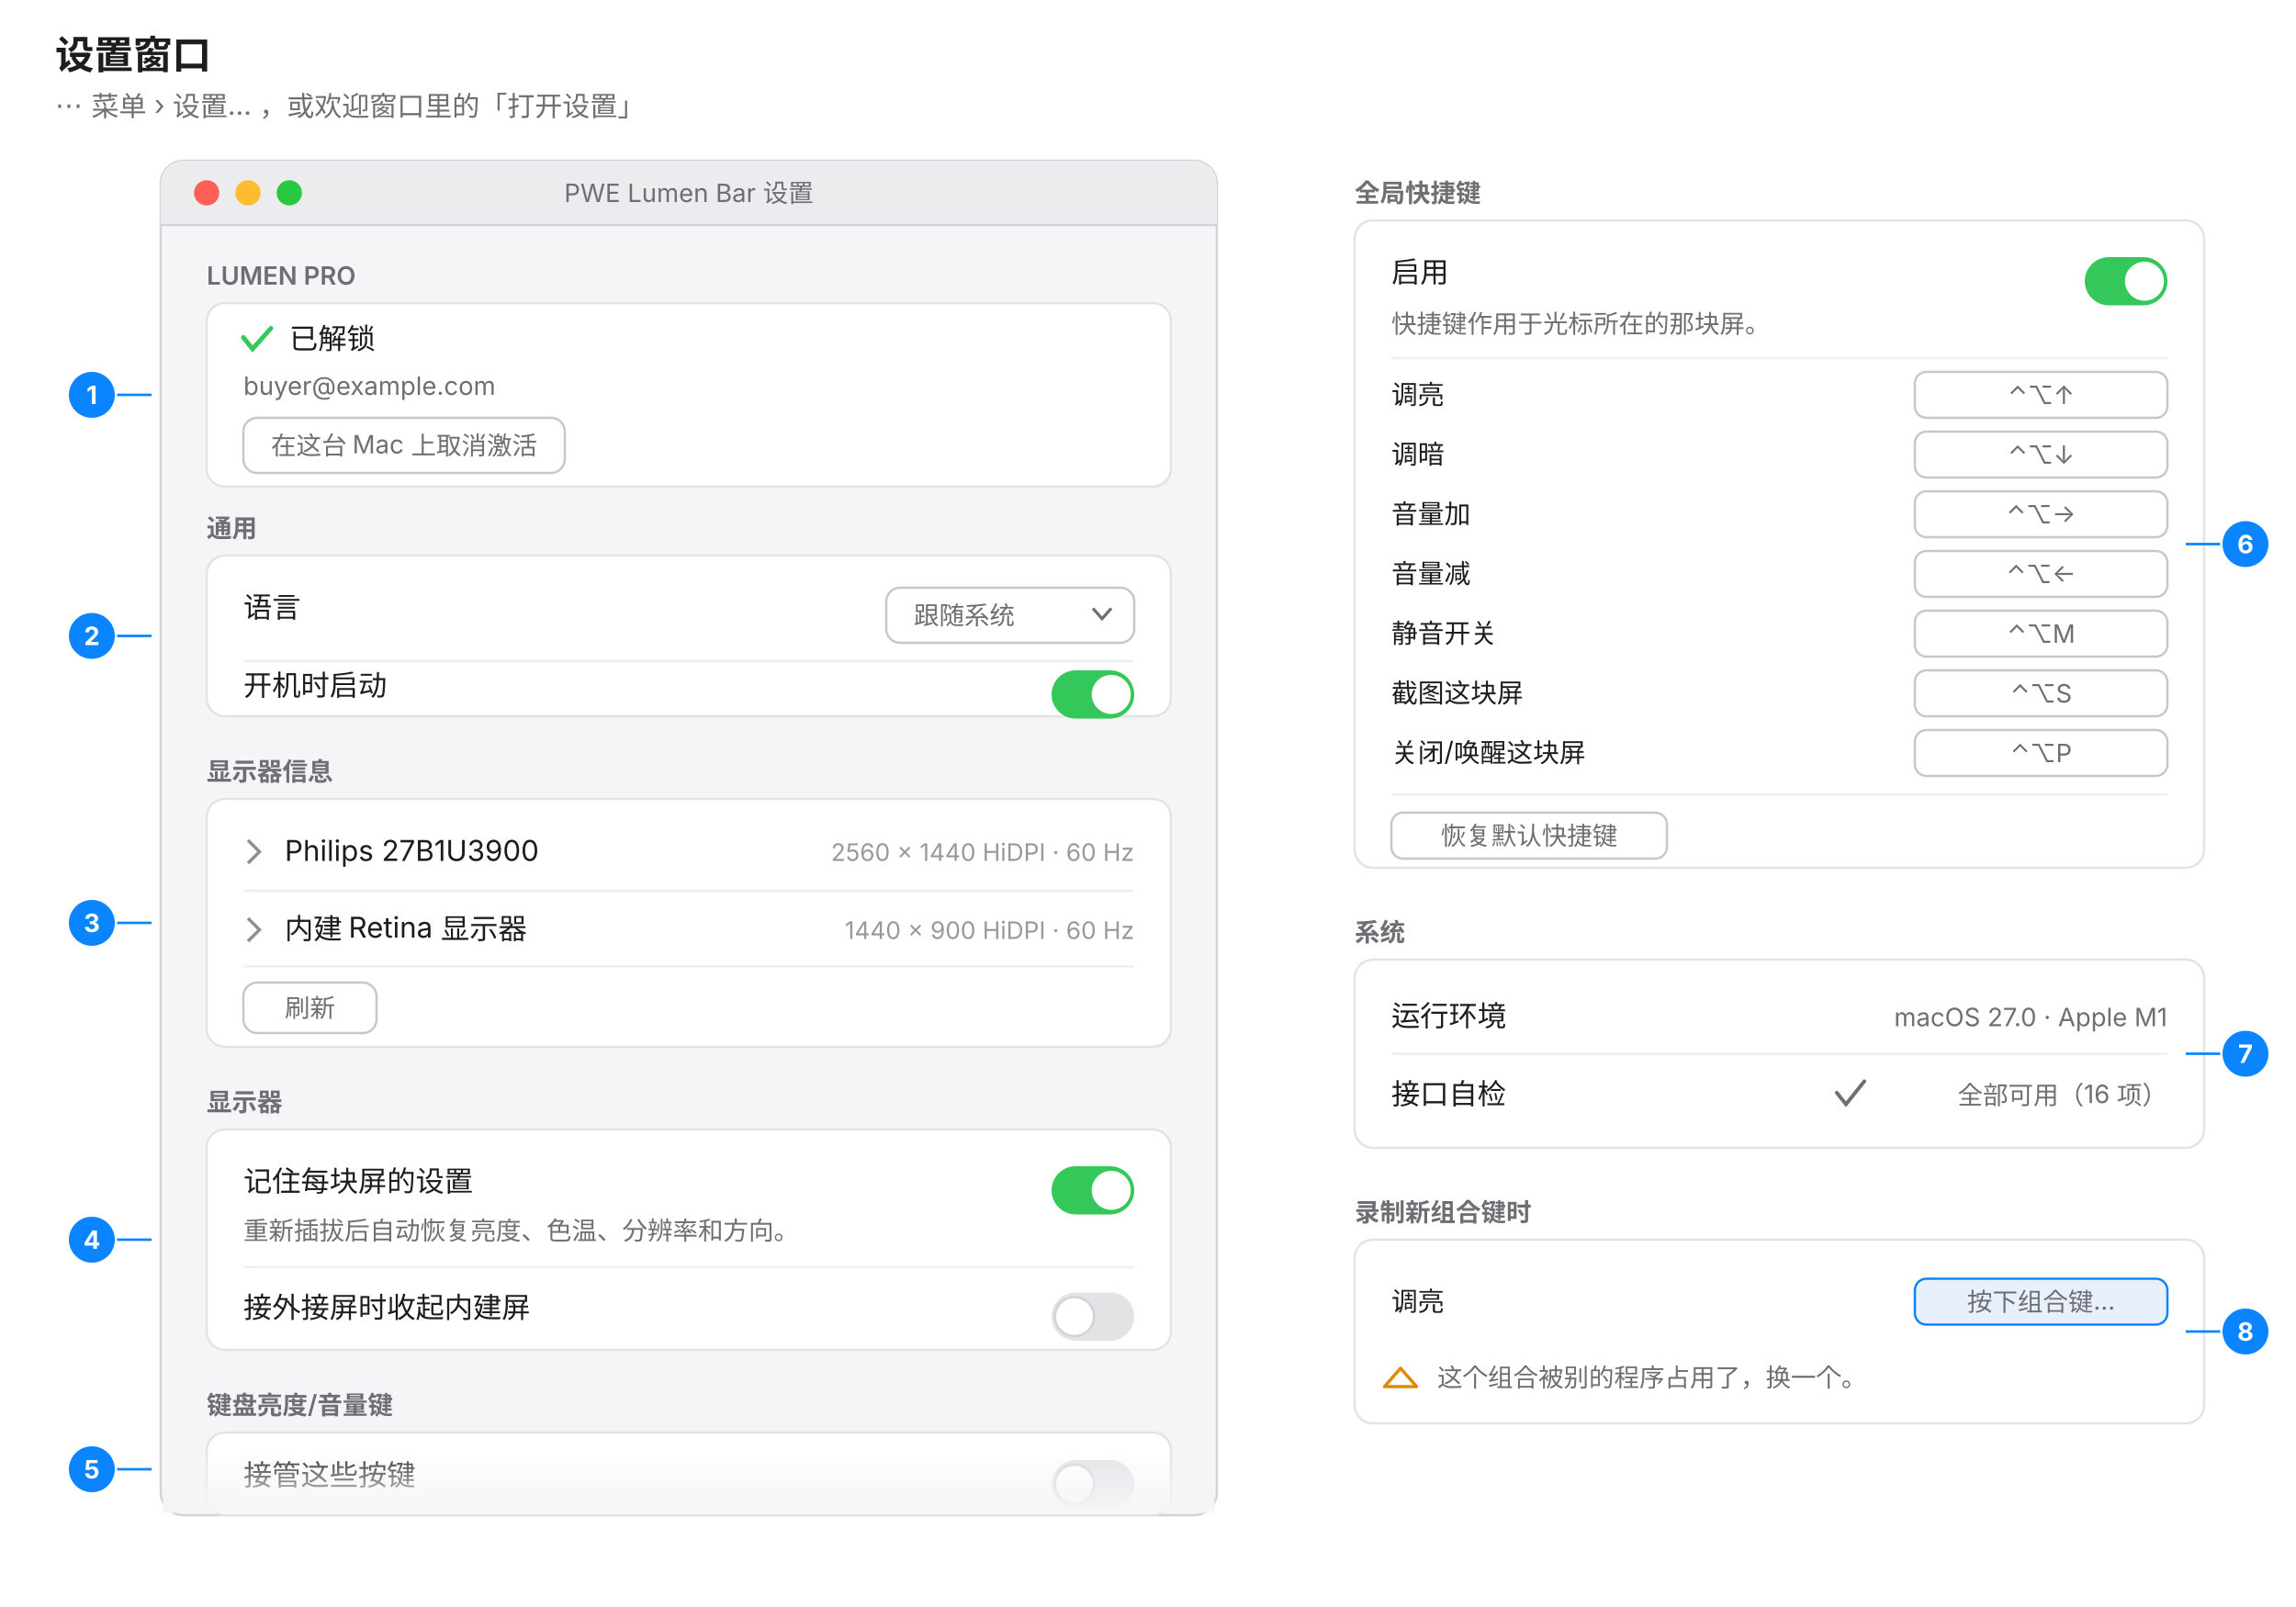
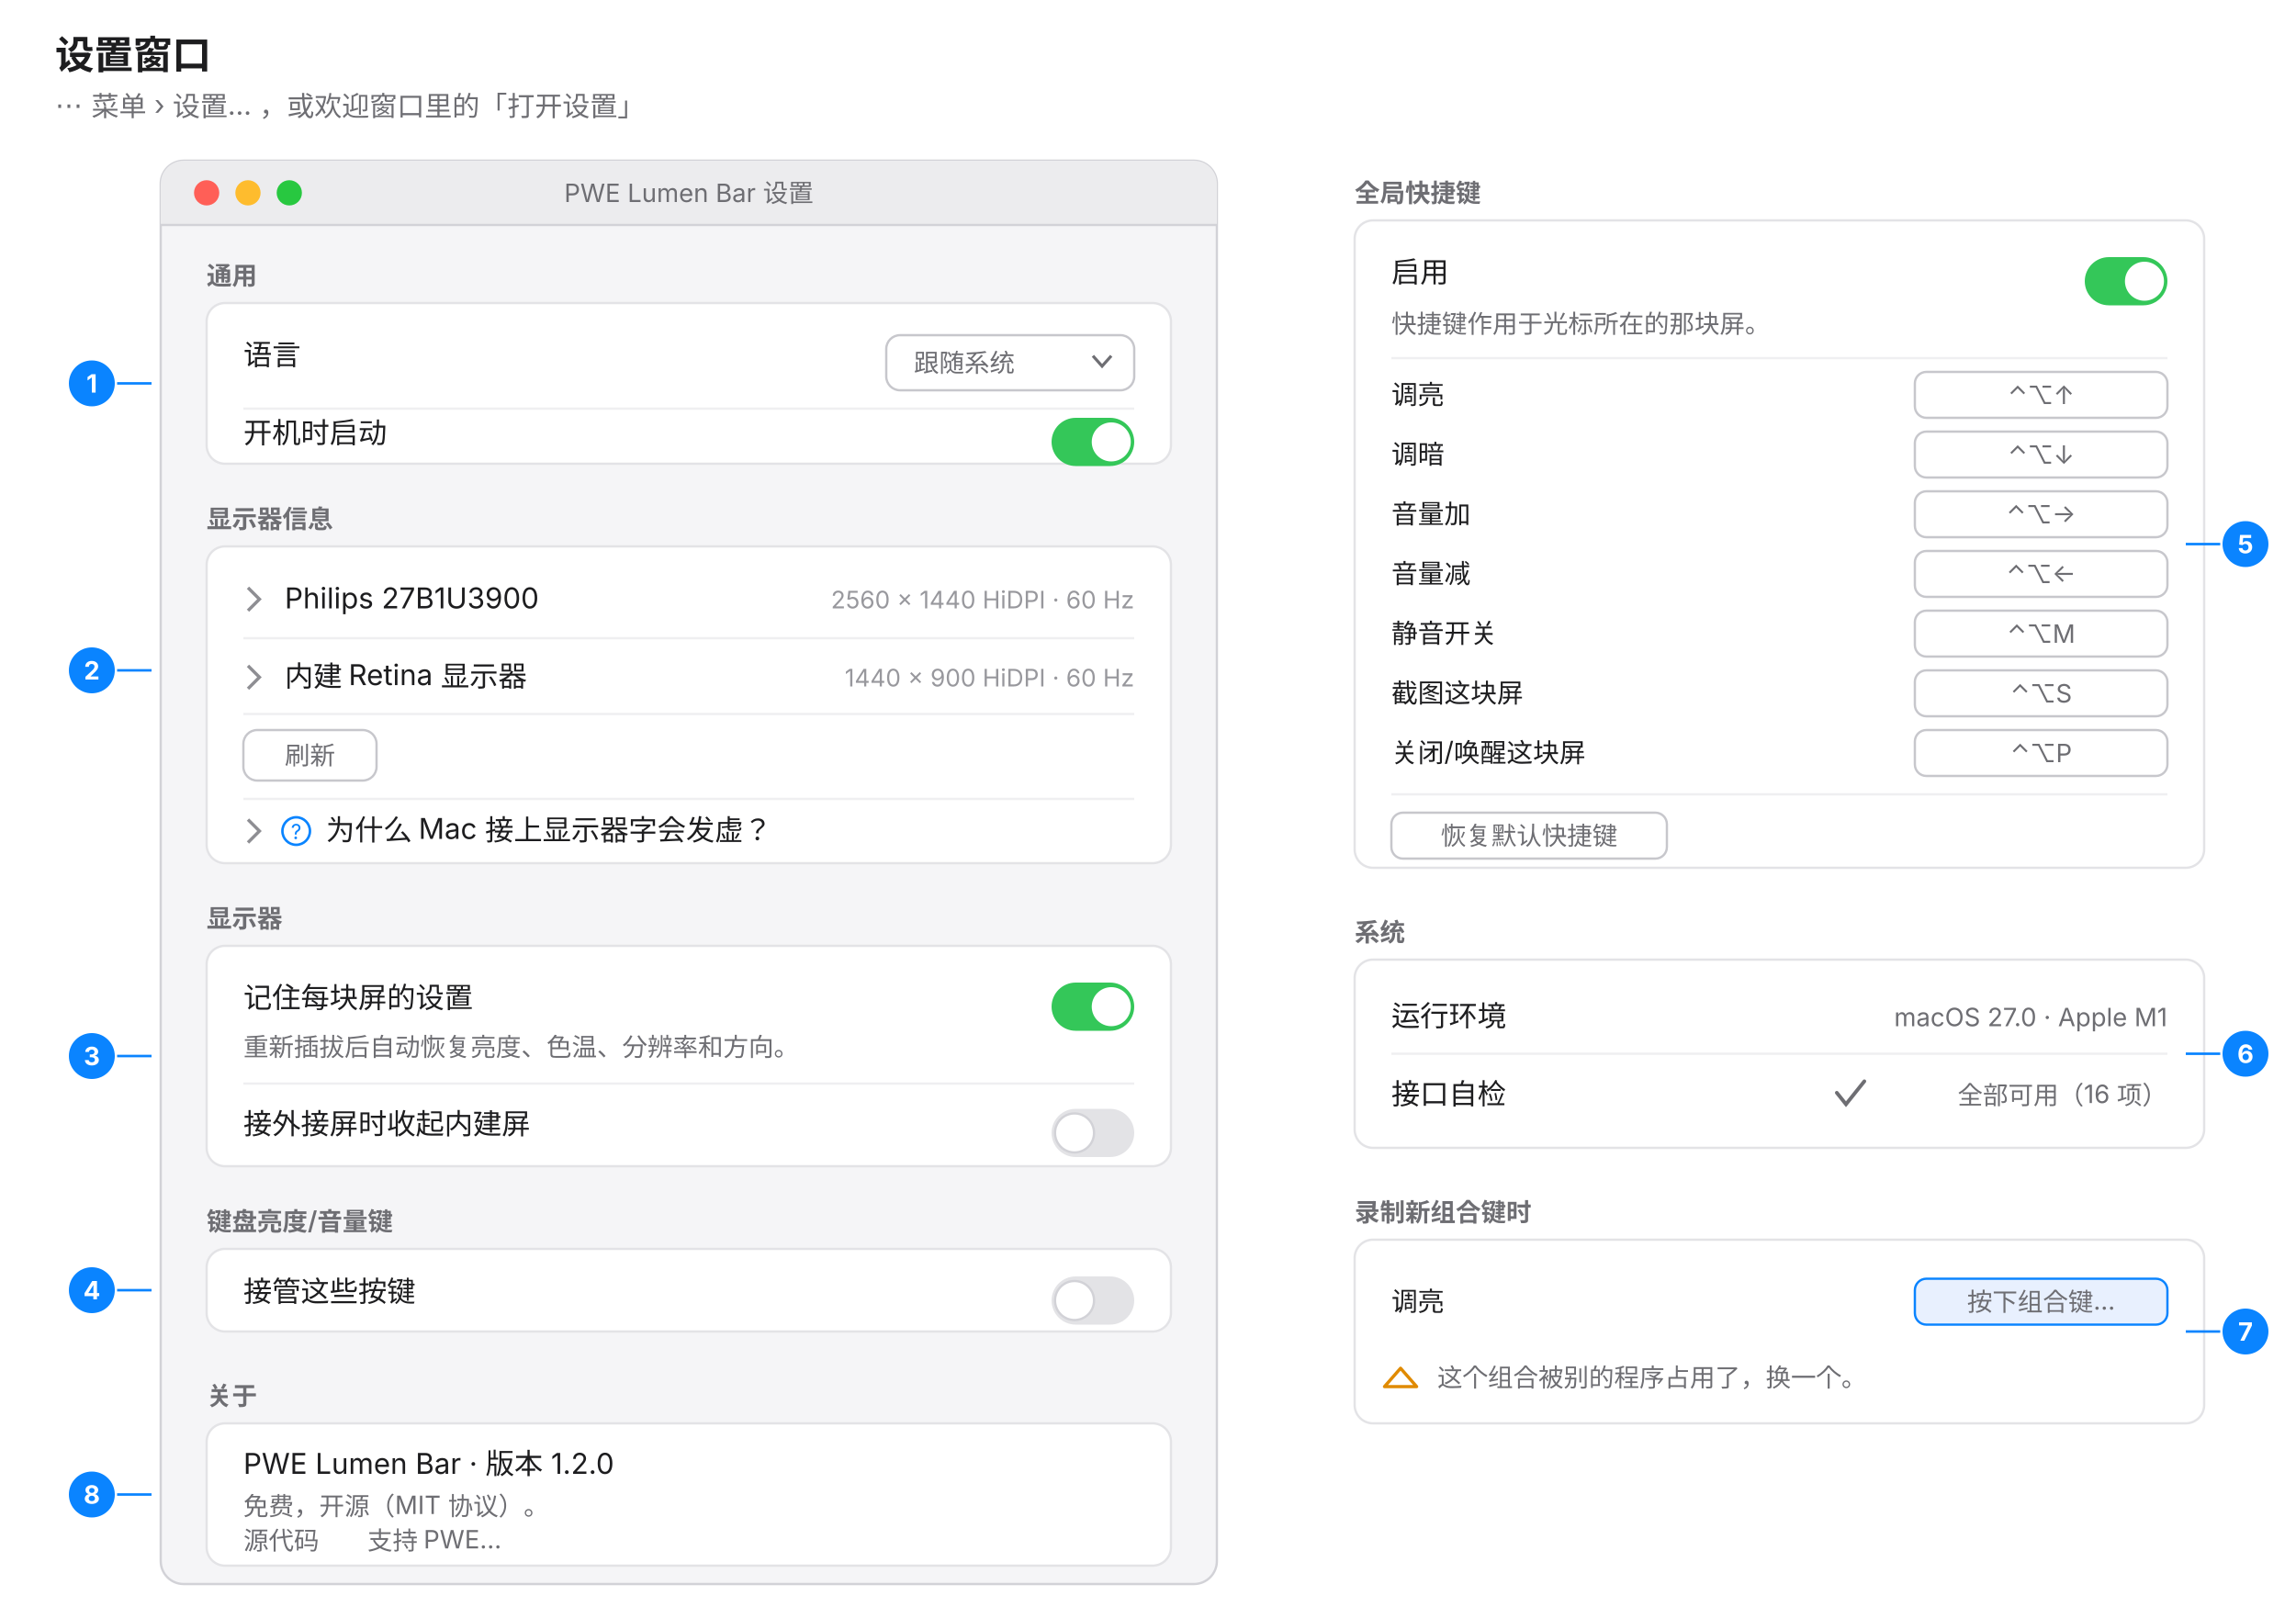
<svg xmlns="http://www.w3.org/2000/svg" viewBox="0 0 1000 700" font-family="-apple-system, BlinkMacSystemFont, 'SF Pro Text', system-ui, sans-serif">
  <style>
    text { font-family: -apple-system, BlinkMacSystemFont, 'SF Pro Text', system-ui, sans-serif; }
    .h1 { font-size: 17px; font-weight: 700; fill: #1D1D1F; }
    .sub { font-size: 12px; fill: #6E6E73; }
    .sec { font-size: 11px; font-weight: 600; fill: #6E6E73; }
    .t { font-size: 12.5px; fill: #1D1D1F; }
    .ts { font-size: 11px; fill: #6E6E73; }
    .tt { font-size: 10.5px; fill: #98989D; }
    .key { font-size: 11.5px; fill: #1D1D1F; }
    .num { font-size: 11px; font-weight: 700; fill: #FFFFFF; }
    .lead { stroke: #0A84FF; stroke-width: 1.1; fill: none; }
  </style>
  <defs>
    <linearGradient id="fade" x1="0" y1="0" x2="0" y2="1">
      <stop offset="0" stop-color="#F5F5F7" stop-opacity="0" />
      <stop offset="1" stop-color="#F5F5F7" stop-opacity="1" />
    </linearGradient>
  </defs>
  <rect width="1000" height="700" fill="#FFFFFF" />
  <text x="24" y="30" class="h1">设置窗口</text>
  <text x="24" y="50" class="sub">⋯ 菜单 › 设置… ，或欢迎窗口里的「打开设置」</text>
-   <rect x="70" y="70" width="460" height="590" rx="10" fill="#F5F5F7" stroke="#D2D2D7" />
+   <rect x="70" y="70" width="460" height="620" rx="10" fill="#F5F5F7" stroke="#D2D2D7" />
  <path d="M 70 98 L 70 80 A 10 10 0 0 1 80 70 L 520 70 A 10 10 0 0 1 530 80 L 530 98 Z" fill="#ECECEE" />
  <line x1="70" y1="98" x2="530" y2="98" stroke="#D2D2D7" />
  <circle cx="90" cy="84" r="5.5" fill="#FF5F57" />
  <circle cx="108" cy="84" r="5.5" fill="#FEBC2E" />
  <circle cx="126" cy="84" r="5.5" fill="#28C840" />
  <text x="300" y="88" text-anchor="middle" class="ts">PWE Lumen Bar 设置</text>
-   <text x="90" y="124" class="sec">LUMEN PRO</text>
-   <rect x="90" y="132" width="420" height="80" rx="8" fill="#FFFFFF" stroke="#E3E3E6" />
-   <path d="M 106 147 L 110 152 L 118 143" fill="none" stroke="#34C759" stroke-width="2" stroke-linecap="round" />
-   <text x="126" y="152" class="t" fill="#34C759">已解锁</text>
-   <text x="106" y="172" class="ts">buyer@example.com</text>
-   <rect x="106" y="182" width="140" height="24" rx="6" fill="#FFFFFF" stroke="#C7C7CC" />
-   <text x="176" y="198" text-anchor="middle" class="ts" fill="#1D1D1F">在这台 Mac 上取消激活</text>
-   <text x="90" y="234" class="sec">通用</text>
-   <rect x="90" y="242" width="420" height="70" rx="8" fill="#FFFFFF" stroke="#E3E3E6" />
-   <text x="106" y="269" class="t">语言</text>
-   <rect x="386" y="256" width="108" height="24" rx="6" fill="#FFFFFF" stroke="#C7C7CC" />
-   <text x="398" y="272" class="ts" fill="#1D1D1F">跟随系统</text>
-   <path d="M 476 265 L 480 269.5 L 484 265" fill="none" stroke="#6E6E73" stroke-width="1.3" />
-   <line x1="106" y1="288" x2="494" y2="288" stroke="#EFEFF1" />
-   <text x="106" y="303" class="t">开机时启动</text>
-   <rect x="458" y="292" width="36" height="21" rx="10.5" fill="#34C759" />
-   <circle cx="484" cy="302.5" r="8.5" fill="#FFFFFF" />
-   <text x="90" y="340" class="sec">显示器信息</text>
-   <rect x="90" y="348" width="420" height="108" rx="8" fill="#FFFFFF" stroke="#E3E3E6" />
-   <path d="M 108 366 L 113 371 L 108 376" fill="none" stroke="#8E8E93" stroke-width="1.4" />
-   <text x="124" y="375" class="t">Philips 27B1U3900</text>
-   <text x="494" y="375" text-anchor="end" class="tt">2560 × 1440 HiDPI · 60 Hz</text>
-   <line x1="106" y1="388" x2="494" y2="388" stroke="#EFEFF1" />
-   <path d="M 108 400 L 113 405 L 108 410" fill="none" stroke="#8E8E93" stroke-width="1.4" />
-   <text x="124" y="409" class="t">内建 Retina 显示器</text>
-   <text x="494" y="409" text-anchor="end" class="tt">1440 × 900 HiDPI · 60 Hz</text>
-   <line x1="106" y1="421" x2="494" y2="421" stroke="#EFEFF1" />
-   <rect x="106" y="428" width="58" height="22" rx="6" fill="#FFFFFF" stroke="#C7C7CC" />
-   <text x="135" y="443" text-anchor="middle" class="ts" fill="#1D1D1F">刷新</text>
-   <text x="90" y="484" class="sec">显示器</text>
-   <rect x="90" y="492" width="420" height="96" rx="8" fill="#FFFFFF" stroke="#E3E3E6" />
-   <text x="106" y="519" class="t">记住每块屏的设置</text>
-   <rect x="458" y="508" width="36" height="21" rx="10.5" fill="#34C759" />
-   <circle cx="484" cy="518.5" r="8.5" fill="#FFFFFF" />
-   <text x="106" y="540" class="ts">重新插拔后自动恢复亮度、色温、分辨率和方向。</text>
-   <line x1="106" y1="552" x2="494" y2="552" stroke="#EFEFF1" />
-   <text x="106" y="574" class="t">接外接屏时收起内建屏</text>
-   <rect x="458" y="563" width="36" height="21" rx="10.5" fill="#E3E3E6" />
-   <circle cx="468" cy="573.5" r="8.5" fill="#FFFFFF" stroke="#D2D2D7" />
-   <text x="90" y="616" class="sec">键盘亮度/音量键</text>
-   <rect x="90" y="624" width="420" height="36" rx="8" fill="#FFFFFF" stroke="#E3E3E6" />
-   <text x="106" y="647" class="t">接管这些按键</text>
-   <rect x="458" y="636" width="36" height="21" rx="10.5" fill="#E3E3E6" />
-   <circle cx="468" cy="646.5" r="8.5" fill="#FFFFFF" stroke="#D2D2D7" />
-   <rect x="71" y="630" width="458" height="29" fill="url(#fade)" />
+   <text x="90" y="124" class="sec">通用</text>
+   <rect x="90" y="132" width="420" height="70" rx="8" fill="#FFFFFF" stroke="#E3E3E6" />
+   <text x="106" y="159" class="t">语言</text>
+   <rect x="386" y="146" width="108" height="24" rx="6" fill="#FFFFFF" stroke="#C7C7CC" />
+   <text x="398" y="162" class="ts" fill="#1D1D1F">跟随系统</text>
+   <path d="M 476 155 L 480 159.5 L 484 155" fill="none" stroke="#6E6E73" stroke-width="1.3" />
+   <line x1="106" y1="178" x2="494" y2="178" stroke="#EFEFF1" />
+   <text x="106" y="193" class="t">开机时启动</text>
+   <rect x="458" y="182" width="36" height="21" rx="10.5" fill="#34C759" />
+   <circle cx="484" cy="192.5" r="8.5" fill="#FFFFFF" />
+   <text x="90" y="230" class="sec">显示器信息</text>
+   <rect x="90" y="238" width="420" height="138" rx="8" fill="#FFFFFF" stroke="#E3E3E6" />
+   <path d="M 108 256 L 113 261 L 108 266" fill="none" stroke="#8E8E93" stroke-width="1.4" />
+   <text x="124" y="265" class="t">Philips 27B1U3900</text>
+   <text x="494" y="265" text-anchor="end" class="tt">2560 × 1440 HiDPI · 60 Hz</text>
+   <line x1="106" y1="278" x2="494" y2="278" stroke="#EFEFF1" />
+   <path d="M 108 290 L 113 295 L 108 300" fill="none" stroke="#8E8E93" stroke-width="1.4" />
+   <text x="124" y="299" class="t">内建 Retina 显示器</text>
+   <text x="494" y="299" text-anchor="end" class="tt">1440 × 900 HiDPI · 60 Hz</text>
+   <line x1="106" y1="311" x2="494" y2="311" stroke="#EFEFF1" />
+   <rect x="106" y="318" width="58" height="22" rx="6" fill="#FFFFFF" stroke="#C7C7CC" />
+   <text x="135" y="333" text-anchor="middle" class="ts" fill="#1D1D1F">刷新</text>
+   <line x1="106" y1="348" x2="494" y2="348" stroke="#EFEFF1" />
+   <path d="M 108 357 L 113 362 L 108 367" fill="none" stroke="#8E8E93" stroke-width="1.4" />
+   <circle cx="129" cy="362" r="6" fill="none" stroke="#0A84FF" stroke-width="1.1" />
+   <text x="129" y="365.5" text-anchor="middle" style="font-size:9px" fill="#0A84FF">?</text>
+   <text x="142" y="366" class="t">为什么 Mac 接上显示器字会发虚？</text>
+   <text x="90" y="404" class="sec">显示器</text>
+   <rect x="90" y="412" width="420" height="96" rx="8" fill="#FFFFFF" stroke="#E3E3E6" />
+   <text x="106" y="439" class="t">记住每块屏的设置</text>
+   <rect x="458" y="428" width="36" height="21" rx="10.5" fill="#34C759" />
+   <circle cx="484" cy="438.5" r="8.5" fill="#FFFFFF" />
+   <text x="106" y="460" class="ts">重新插拔后自动恢复亮度、色温、分辨率和方向。</text>
+   <line x1="106" y1="472" x2="494" y2="472" stroke="#EFEFF1" />
+   <text x="106" y="494" class="t">接外接屏时收起内建屏</text>
+   <rect x="458" y="483" width="36" height="21" rx="10.5" fill="#E3E3E6" />
+   <circle cx="468" cy="493.5" r="8.5" fill="#FFFFFF" stroke="#D2D2D7" />
+   <text x="90" y="536" class="sec">键盘亮度/音量键</text>
+   <rect x="90" y="544" width="420" height="36" rx="8" fill="#FFFFFF" stroke="#E3E3E6" />
+   <text x="106" y="567" class="t">接管这些按键</text>
+   <rect x="458" y="556" width="36" height="21" rx="10.5" fill="#E3E3E6" />
+   <circle cx="468" cy="566.5" r="8.5" fill="#FFFFFF" stroke="#D2D2D7" />
+   <text x="90" y="612" class="sec">关于</text>
+   <rect x="90" y="620" width="420" height="62" rx="8" fill="#FFFFFF" stroke="#E3E3E6" />
+   <text x="106" y="642" class="t">PWE Lumen Bar · 版本 1.2.0</text>
+   <text x="106" y="660" class="ts">免费，开源（MIT 协议）。</text>
+   <text x="106" y="675" class="ts" fill="#0A84FF">源代码</text>
+   <text x="160" y="675" class="ts" fill="#0A84FF">支持 PWE…</text>
  <text x="590" y="88" class="sec">全局快捷键</text>
  <rect x="590" y="96" width="370" height="282" rx="8" fill="#FFFFFF" stroke="#E3E3E6" />
  <text x="606" y="123" class="t">启用</text>
  <rect x="908" y="112" width="36" height="21" rx="10.5" fill="#34C759" />
  <circle cx="934" cy="122.5" r="8.5" fill="#FFFFFF" />
  <text x="606" y="145" class="ts">快捷键作用于光标所在的那块屏。</text>
  <line x1="606" y1="156" x2="944" y2="156" stroke="#EFEFF1" />
  <g class="key">
    <text x="606" y="176">调亮</text>
    <text x="606" y="202">调暗</text>
    <text x="606" y="228">音量加</text>
    <text x="606" y="254">音量减</text>
    <text x="606" y="280">静音开关</text>
    <text x="606" y="306">截图这块屏</text>
    <text x="606" y="332">关闭/唤醒这块屏</text>
  </g>
  <g>
    <rect x="834" y="162" width="110" height="20" rx="5" fill="#FFFFFF" stroke="#C7C7CC" />
    <text x="889" y="176" text-anchor="middle" class="ts" fill="#1D1D1F">⌃⌥↑</text>
    <rect x="834" y="188" width="110" height="20" rx="5" fill="#FFFFFF" stroke="#C7C7CC" />
    <text x="889" y="202" text-anchor="middle" class="ts" fill="#1D1D1F">⌃⌥↓</text>
    <rect x="834" y="214" width="110" height="20" rx="5" fill="#FFFFFF" stroke="#C7C7CC" />
    <text x="889" y="228" text-anchor="middle" class="ts" fill="#1D1D1F">⌃⌥→</text>
    <rect x="834" y="240" width="110" height="20" rx="5" fill="#FFFFFF" stroke="#C7C7CC" />
    <text x="889" y="254" text-anchor="middle" class="ts" fill="#1D1D1F">⌃⌥←</text>
    <rect x="834" y="266" width="110" height="20" rx="5" fill="#FFFFFF" stroke="#C7C7CC" />
    <text x="889" y="280" text-anchor="middle" class="ts" fill="#1D1D1F">⌃⌥M</text>
    <rect x="834" y="292" width="110" height="20" rx="5" fill="#FFFFFF" stroke="#C7C7CC" />
    <text x="889" y="306" text-anchor="middle" class="ts" fill="#1D1D1F">⌃⌥S</text>
    <rect x="834" y="318" width="110" height="20" rx="5" fill="#FFFFFF" stroke="#C7C7CC" />
    <text x="889" y="332" text-anchor="middle" class="ts" fill="#1D1D1F">⌃⌥P</text>
  </g>
  <line x1="606" y1="346" x2="944" y2="346" stroke="#EFEFF1" />
  <rect x="606" y="354" width="120" height="20" rx="5" fill="#FFFFFF" stroke="#C7C7CC" />
  <text x="666" y="368" text-anchor="middle" class="ts" fill="#1D1D1F">恢复默认快捷键</text>
  <text x="590" y="410" class="sec">系统</text>
  <rect x="590" y="418" width="370" height="82" rx="8" fill="#FFFFFF" stroke="#E3E3E6" />
  <text x="606" y="447" class="t">运行环境</text>
  <text x="944" y="447" text-anchor="end" class="ts">macOS 27.0 · Apple M1</text>
  <line x1="606" y1="459" x2="944" y2="459" stroke="#EFEFF1" />
  <text x="606" y="481" class="t">接口自检</text>
  <path d="M 800 476 L 804 481 L 812 471" fill="none" stroke="#6E6E73" stroke-width="1.6" stroke-linecap="round" />
  <text x="944" y="481" text-anchor="end" class="ts">全部可用（16 项）</text>
  <text x="590" y="532" class="sec">录制新组合键时</text>
  <rect x="590" y="540" width="370" height="80" rx="8" fill="#FFFFFF" stroke="#E3E3E6" />
  <text x="606" y="571" class="key">调亮</text>
  <rect x="834" y="557" width="110" height="20" rx="5" fill="#E8F0FE" stroke="#0A84FF" />
  <text x="889" y="571" text-anchor="middle" class="ts" fill="#0A6BD6">按下组合键…</text>
  <path d="M 610 596 L 617 604 L 603 604 Z" fill="none" stroke="#E08A00" stroke-width="1.4" stroke-linejoin="round" />
  <text x="626" y="604" class="ts" fill="#E08A00">这个组合被别的程序占用了，换一个。</text>
-   <circle cx="40" cy="172" r="10" fill="#0A84FF" />
-   <text x="40" y="176" text-anchor="middle" class="num">1</text>
-   <path class="lead" d="M 51 172 L 66 172" />
-   <circle cx="40" cy="277" r="10" fill="#0A84FF" />
-   <text x="40" y="281" text-anchor="middle" class="num">2</text>
-   <path class="lead" d="M 51 277 L 66 277" />
-   <circle cx="40" cy="402" r="10" fill="#0A84FF" />
-   <text x="40" y="406" text-anchor="middle" class="num">3</text>
-   <path class="lead" d="M 51 402 L 66 402" />
-   <circle cx="40" cy="540" r="10" fill="#0A84FF" />
-   <text x="40" y="544" text-anchor="middle" class="num">4</text>
-   <path class="lead" d="M 51 540 L 66 540" />
-   <circle cx="40" cy="640" r="10" fill="#0A84FF" />
-   <text x="40" y="644" text-anchor="middle" class="num">5</text>
-   <path class="lead" d="M 51 640 L 66 640" />
+   <circle cx="40" cy="167" r="10" fill="#0A84FF" />
+   <text x="40" y="171" text-anchor="middle" class="num">1</text>
+   <path class="lead" d="M 51 167 L 66 167" />
+   <circle cx="40" cy="292" r="10" fill="#0A84FF" />
+   <text x="40" y="296" text-anchor="middle" class="num">2</text>
+   <path class="lead" d="M 51 292 L 66 292" />
+   <circle cx="40" cy="460" r="10" fill="#0A84FF" />
+   <text x="40" y="464" text-anchor="middle" class="num">3</text>
+   <path class="lead" d="M 51 460 L 66 460" />
+   <circle cx="40" cy="562" r="10" fill="#0A84FF" />
+   <text x="40" y="566" text-anchor="middle" class="num">4</text>
+   <path class="lead" d="M 51 562 L 66 562" />
  <circle cx="978" cy="237" r="10" fill="#0A84FF" />
-   <text x="978" y="241" text-anchor="middle" class="num">6</text>
+   <text x="978" y="241" text-anchor="middle" class="num">5</text>
  <path class="lead" d="M 967 237 L 952 237" />
  <circle cx="978" cy="459" r="10" fill="#0A84FF" />
-   <text x="978" y="463" text-anchor="middle" class="num">7</text>
+   <text x="978" y="463" text-anchor="middle" class="num">6</text>
  <path class="lead" d="M 967 459 L 952 459" />
  <circle cx="978" cy="580" r="10" fill="#0A84FF" />
-   <text x="978" y="584" text-anchor="middle" class="num">8</text>
+   <text x="978" y="584" text-anchor="middle" class="num">7</text>
  <path class="lead" d="M 967 580 L 952 580" />
+   <circle cx="40" cy="651" r="10" fill="#0A84FF" />
+   <text x="40" y="655" text-anchor="middle" class="num">8</text>
+   <path class="lead" d="M 51 651 L 66 651" />
</svg>
